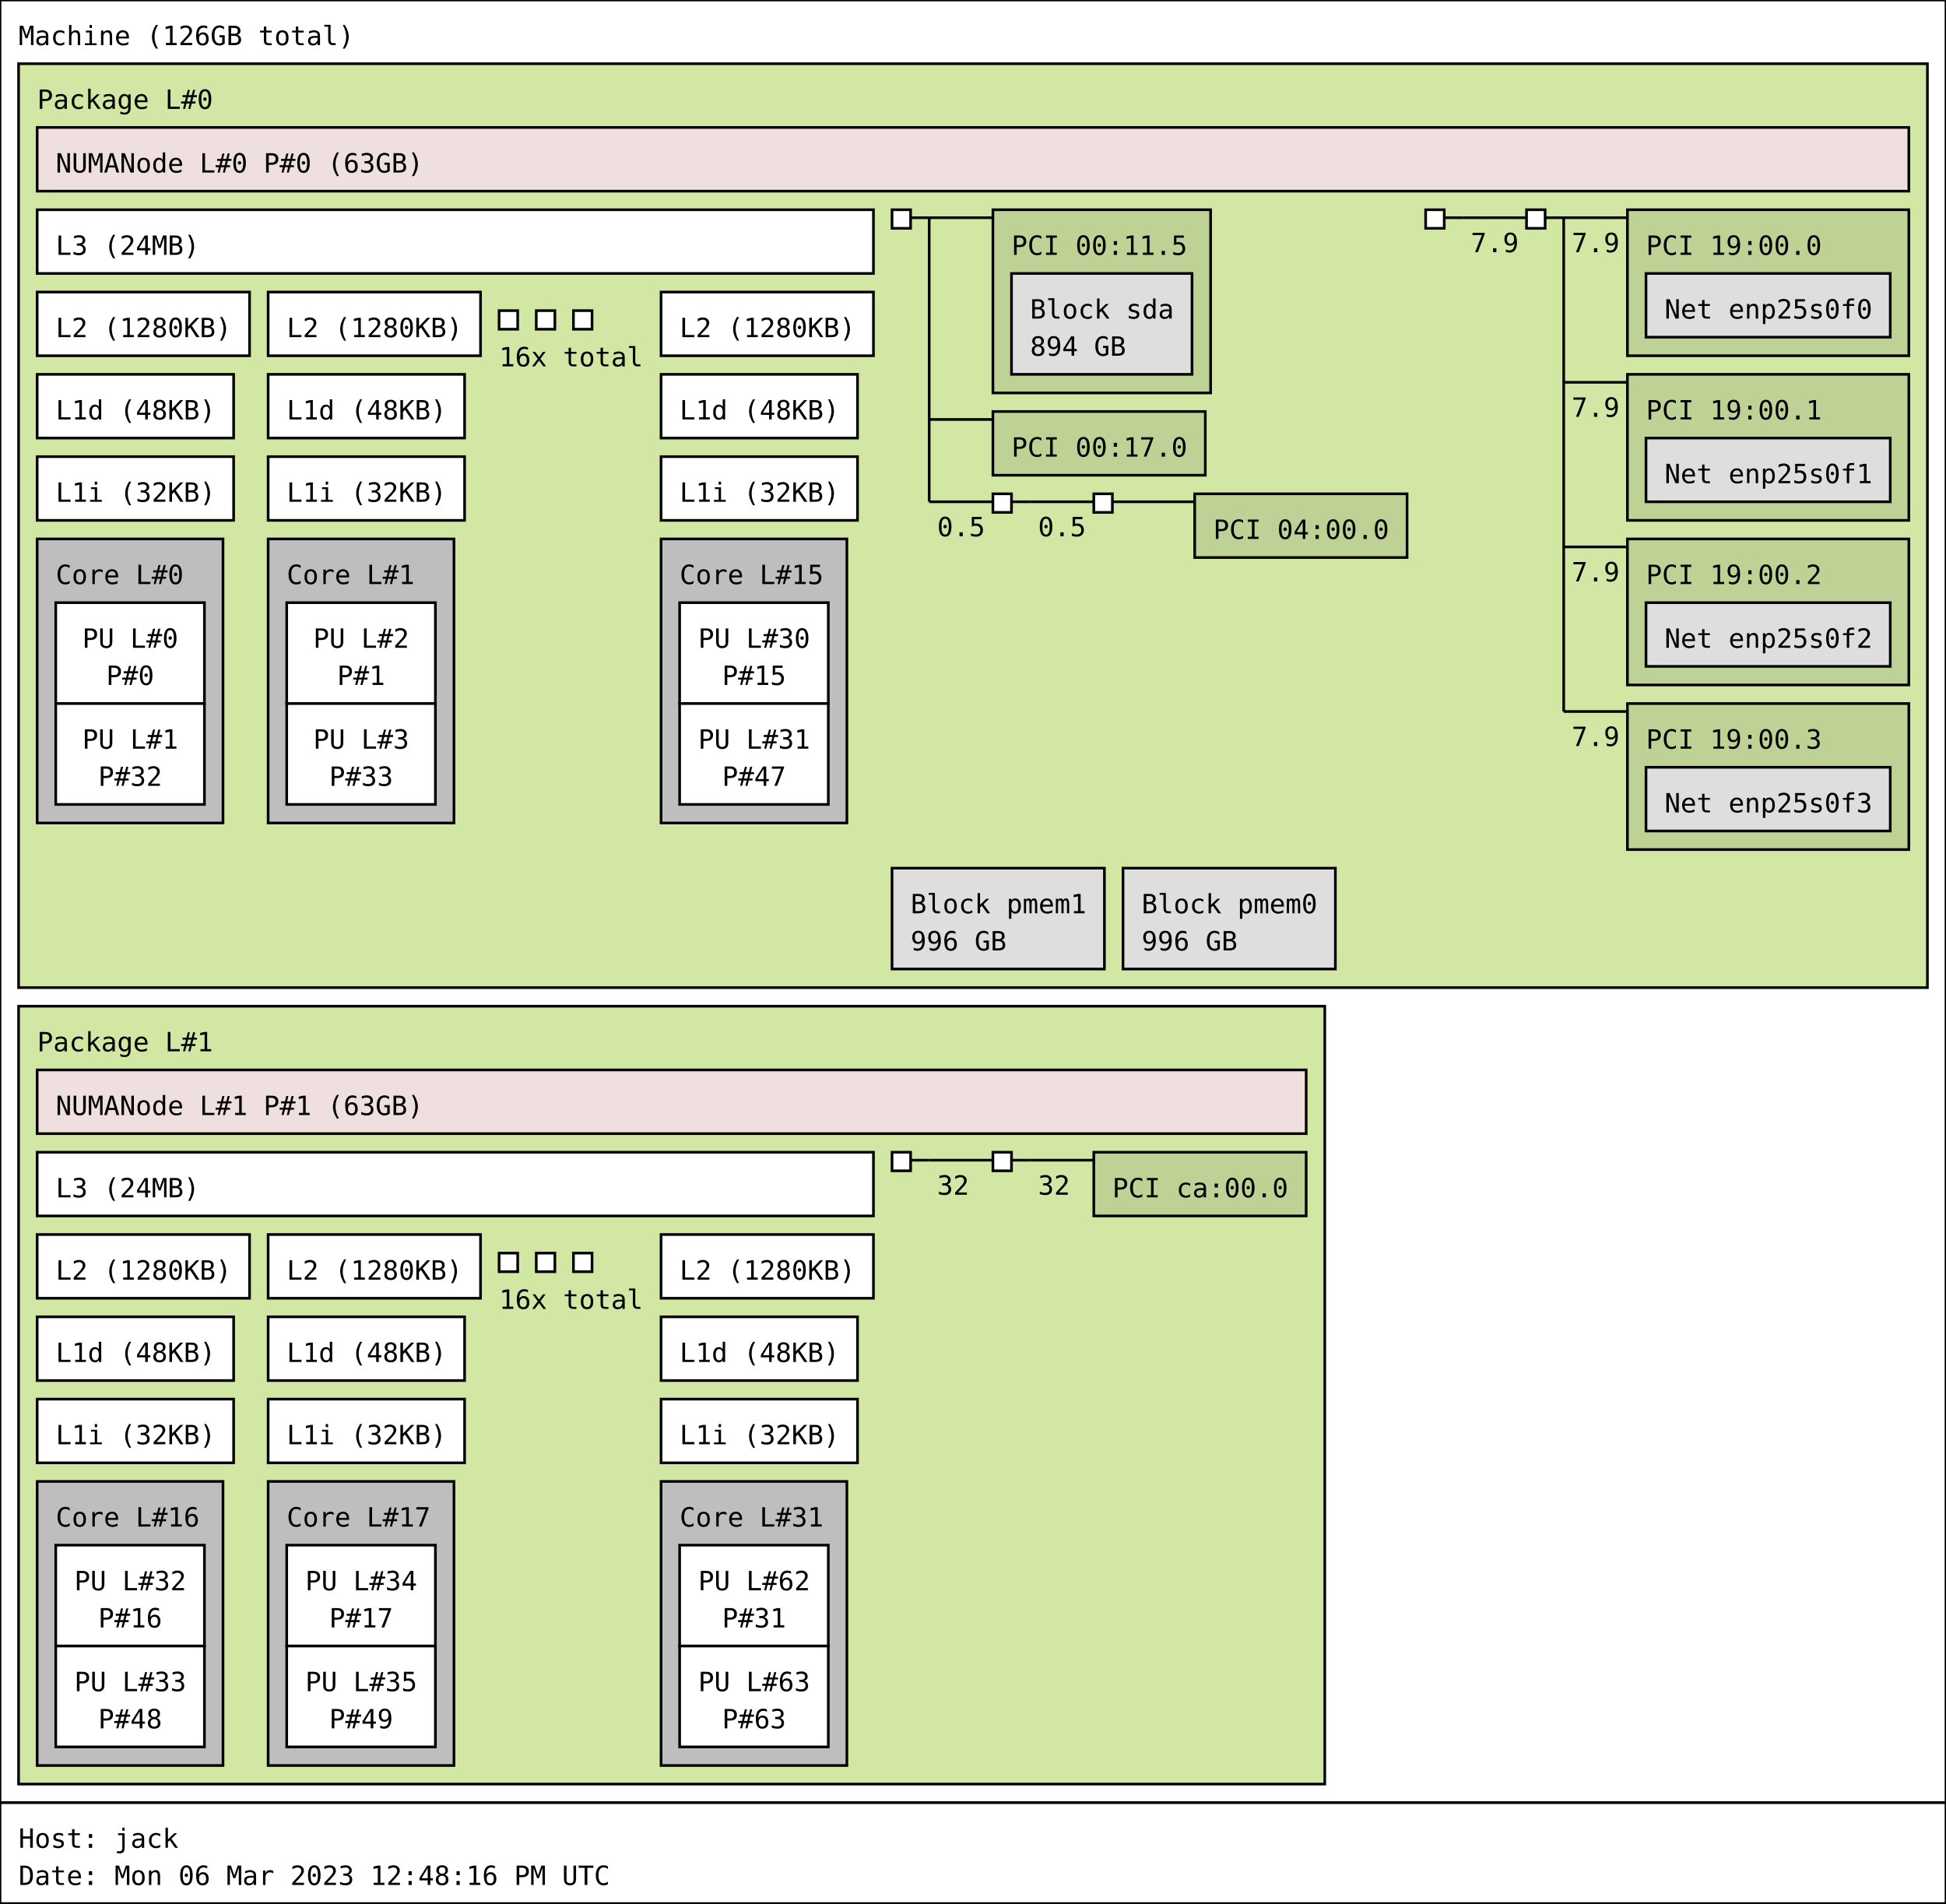
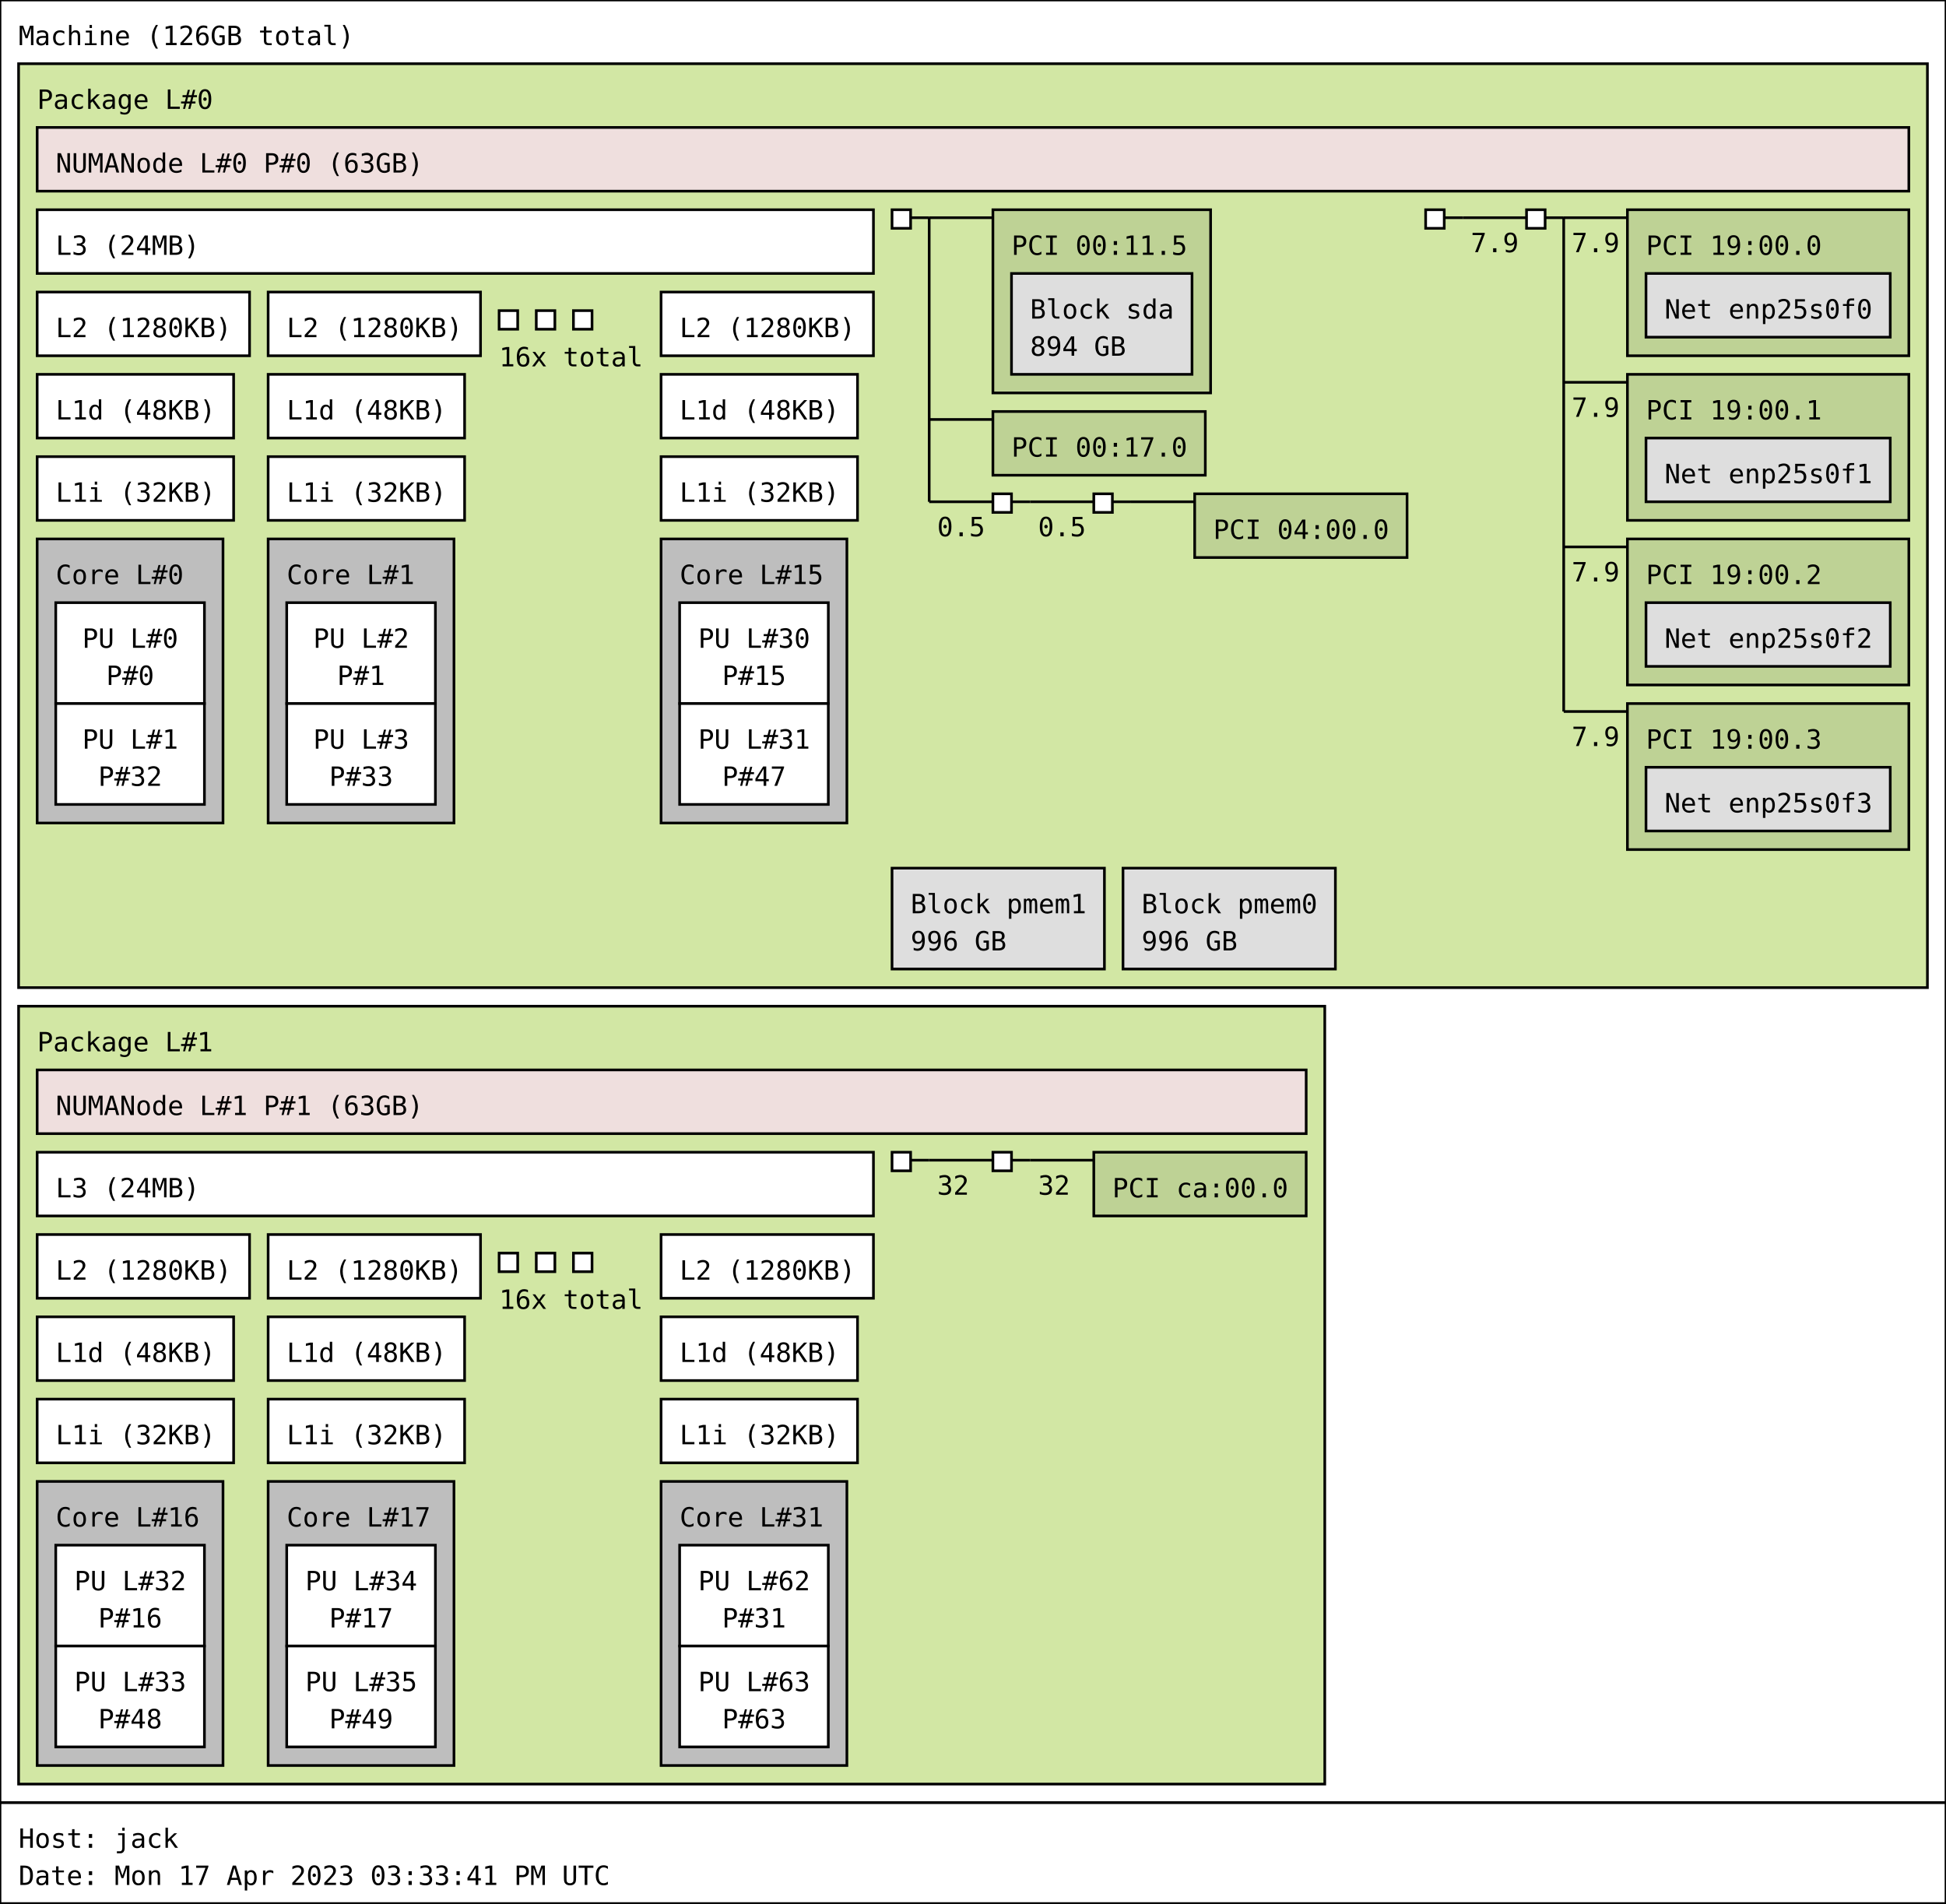
<svg xmlns="http://www.w3.org/2000/svg" width="733px" height="717px" viewBox="0 0 733px 717px" version="1.1">
  <rect id="Machine_0_rect" class="Machine" x="0" y="0" width="733" height="679" fill="rgb(255,255,255)" stroke="rgb(0,0,0)" stroke-width="1" />
  <text id="Machine_0_text" class="Machine" font-family="Monospace" x="7" y="17" fill="rgb(0,0,0)" font-size="10px">Machine (126GB total)</text>
  <rect id="Package_0_rect" class="Package" x="7" y="24" width="719" height="348" fill="rgb(210,231,164)" stroke="rgb(0,0,0)" stroke-width="1" />
  <text id="Package_0_text" class="Package" font-family="Monospace" x="14" y="41" fill="rgb(0,0,0)" font-size="10px">Package L#0</text>
  <rect id="L3_0_rect" class="L3" x="14" y="79" width="315" height="24" fill="rgb(255,255,255)" stroke="rgb(0,0,0)" stroke-width="1" />
  <text id="L3_0_text" class="L3" font-family="Monospace" x="21" y="96" fill="rgb(0,0,0)" font-size="10px">L3 (24MB)</text>
  <rect id="L2_0_rect" class="L2" x="14" y="110" width="80" height="24" fill="rgb(255,255,255)" stroke="rgb(0,0,0)" stroke-width="1" />
  <text id="L2_0_text" class="L2" font-family="Monospace" x="21" y="127" fill="rgb(0,0,0)" font-size="10px">L2 (1280KB)</text>
  <rect id="L1d_0_rect" class="L1d" x="14" y="141" width="74" height="24" fill="rgb(255,255,255)" stroke="rgb(0,0,0)" stroke-width="1" />
  <text id="L1d_0_text" class="L1d" font-family="Monospace" x="21" y="158" fill="rgb(0,0,0)" font-size="10px">L1d (48KB)</text>
  <rect id="L1i_0_rect" class="L1i" x="14" y="172" width="74" height="24" fill="rgb(255,255,255)" stroke="rgb(0,0,0)" stroke-width="1" />
  <text id="L1i_0_text" class="L1i" font-family="Monospace" x="21" y="189" fill="rgb(0,0,0)" font-size="10px">L1i (32KB)</text>
  <rect id="Core_0_rect" class="Core" x="14" y="203" width="70" height="107" fill="rgb(190,190,190)" stroke="rgb(0,0,0)" stroke-width="1" />
  <text id="Core_0_text" class="Core" font-family="Monospace" x="21" y="220" fill="rgb(0,0,0)" font-size="10px">Core L#0</text>
  <rect id="PU_0_rect" class="PU" x="21" y="227" width="56" height="38" fill="rgb(255,255,255)" stroke="rgb(0,0,0)" stroke-width="1" />
  <text id="PU_0_text" class="PU" font-family="Monospace" x="31" y="244" fill="rgb(0,0,0)" font-size="10px">PU L#0</text>
  <text id="PU_0_text_1" class="PU" font-family="Monospace" x="40" y="258" fill="rgb(0,0,0)" font-size="10px">P#0</text>
  <rect id="PU_1_rect" class="PU" x="21" y="265" width="56" height="38" fill="rgb(255,255,255)" stroke="rgb(0,0,0)" stroke-width="1" />
  <text id="PU_1_text" class="PU" font-family="Monospace" x="31" y="282" fill="rgb(0,0,0)" font-size="10px">PU L#1</text>
  <text id="PU_1_text_1" class="PU" font-family="Monospace" x="37" y="296" fill="rgb(0,0,0)" font-size="10px">P#32</text>
  <rect id="L2_1_rect" class="L2" x="101" y="110" width="80" height="24" fill="rgb(255,255,255)" stroke="rgb(0,0,0)" stroke-width="1" />
  <text id="L2_1_text" class="L2" font-family="Monospace" x="108" y="127" fill="rgb(0,0,0)" font-size="10px">L2 (1280KB)</text>
  <rect id="L1d_1_rect" class="L1d" x="101" y="141" width="74" height="24" fill="rgb(255,255,255)" stroke="rgb(0,0,0)" stroke-width="1" />
  <text id="L1d_1_text" class="L1d" font-family="Monospace" x="108" y="158" fill="rgb(0,0,0)" font-size="10px">L1d (48KB)</text>
  <rect id="L1i_1_rect" class="L1i" x="101" y="172" width="74" height="24" fill="rgb(255,255,255)" stroke="rgb(0,0,0)" stroke-width="1" />
  <text id="L1i_1_text" class="L1i" font-family="Monospace" x="108" y="189" fill="rgb(0,0,0)" font-size="10px">L1i (32KB)</text>
  <rect id="Core_1_rect" class="Core" x="101" y="203" width="70" height="107" fill="rgb(190,190,190)" stroke="rgb(0,0,0)" stroke-width="1" />
  <text id="Core_1_text" class="Core" font-family="Monospace" x="108" y="220" fill="rgb(0,0,0)" font-size="10px">Core L#1</text>
  <rect id="PU_2_rect" class="PU" x="108" y="227" width="56" height="38" fill="rgb(255,255,255)" stroke="rgb(0,0,0)" stroke-width="1" />
  <text id="PU_2_text" class="PU" font-family="Monospace" x="118" y="244" fill="rgb(0,0,0)" font-size="10px">PU L#2</text>
  <text id="PU_2_text_1" class="PU" font-family="Monospace" x="127" y="258" fill="rgb(0,0,0)" font-size="10px">P#1</text>
  <rect id="PU_3_rect" class="PU" x="108" y="265" width="56" height="38" fill="rgb(255,255,255)" stroke="rgb(0,0,0)" stroke-width="1" />
  <text id="PU_3_text" class="PU" font-family="Monospace" x="118" y="282" fill="rgb(0,0,0)" font-size="10px">PU L#3</text>
  <text id="PU_3_text_1" class="PU" font-family="Monospace" x="124" y="296" fill="rgb(0,0,0)" font-size="10px">P#33</text>
  <rect id="L2_2_rect" class="L2" x="188" y="117" width="7" height="7" fill="rgb(255,255,255)" stroke="rgb(0,0,0)" stroke-width="1" />
  <rect id="L2_2_rect" class="L2" x="202" y="117" width="7" height="7" fill="rgb(255,255,255)" stroke="rgb(0,0,0)" stroke-width="1" />
  <rect id="L2_2_rect" class="L2" x="216" y="117" width="7" height="7" fill="rgb(255,255,255)" stroke="rgb(0,0,0)" stroke-width="1" />
  <text id="L2_2_text" class="L2" font-family="Monospace" x="188" y="138" fill="rgb(0,0,0)" font-size="10px">16x total</text>
  <rect id="L2_15_rect" class="L2" x="249" y="110" width="80" height="24" fill="rgb(255,255,255)" stroke="rgb(0,0,0)" stroke-width="1" />
  <text id="L2_15_text" class="L2" font-family="Monospace" x="256" y="127" fill="rgb(0,0,0)" font-size="10px">L2 (1280KB)</text>
  <rect id="L1d_15_rect" class="L1d" x="249" y="141" width="74" height="24" fill="rgb(255,255,255)" stroke="rgb(0,0,0)" stroke-width="1" />
  <text id="L1d_15_text" class="L1d" font-family="Monospace" x="256" y="158" fill="rgb(0,0,0)" font-size="10px">L1d (48KB)</text>
  <rect id="L1i_15_rect" class="L1i" x="249" y="172" width="74" height="24" fill="rgb(255,255,255)" stroke="rgb(0,0,0)" stroke-width="1" />
  <text id="L1i_15_text" class="L1i" font-family="Monospace" x="256" y="189" fill="rgb(0,0,0)" font-size="10px">L1i (32KB)</text>
  <rect id="Core_15_rect" class="Core" x="249" y="203" width="70" height="107" fill="rgb(190,190,190)" stroke="rgb(0,0,0)" stroke-width="1" />
  <text id="Core_15_text" class="Core" font-family="Monospace" x="256" y="220" fill="rgb(0,0,0)" font-size="10px">Core L#15</text>
  <rect id="PU_30_rect" class="PU" x="256" y="227" width="56" height="38" fill="rgb(255,255,255)" stroke="rgb(0,0,0)" stroke-width="1" />
  <text id="PU_30_text" class="PU" font-family="Monospace" x="263" y="244" fill="rgb(0,0,0)" font-size="10px">PU L#30</text>
  <text id="PU_30_text_1" class="PU" font-family="Monospace" x="272" y="258" fill="rgb(0,0,0)" font-size="10px">P#15</text>
  <rect id="PU_31_rect" class="PU" x="256" y="265" width="56" height="38" fill="rgb(255,255,255)" stroke="rgb(0,0,0)" stroke-width="1" />
  <text id="PU_31_text" class="PU" font-family="Monospace" x="263" y="282" fill="rgb(0,0,0)" font-size="10px">PU L#31</text>
  <text id="PU_31_text_1" class="PU" font-family="Monospace" x="272" y="296" fill="rgb(0,0,0)" font-size="10px">P#47</text>
  <rect id="NUMANode_0_rect" class="NUMANode" x="14" y="48" width="705" height="24" fill="rgb(239,223,222)" stroke="rgb(0,0,0)" stroke-width="1" />
  <text id="NUMANode_0_text" class="NUMANode" font-family="Monospace" x="21" y="65" fill="rgb(0,0,0)" font-size="10px">NUMANode L#0 P#0 (63GB)</text>
  <rect id="HostBridge_0_rect" class="HostBridge" x="336" y="79" width="7" height="7" fill="rgb(255,255,255)" stroke="rgb(0,0,0)" stroke-width="1" />
  <line id="HostBridge_0_line" class="HostBridge" x1="343" y1="82" x2="350" y2="82" stroke="rgb(0,0,0)" stroke-width="1" />
  <line id="HostBridge_0_line_2" class="HostBridge" x1="350" y1="82" x2="374" y2="82" stroke="rgb(0,0,0)" stroke-width="1" />
  <line id="HostBridge_0_line_3" class="HostBridge" x1="350" y1="158" x2="374" y2="158" stroke="rgb(0,0,0)" stroke-width="1" />
  <line id="HostBridge_0_line_4" class="HostBridge" x1="350" y1="189" x2="374" y2="189" stroke="rgb(0,0,0)" stroke-width="1" />
  <text id="HostBridge_0_text_4" class="HostBridge" font-family="Monospace" x="353" y="202" fill="rgb(0,0,0)" font-size="10px">0.5</text>
  <line id="HostBridge_0_line_1" class="HostBridge" x1="350" y1="82" x2="350" y2="189" stroke="rgb(0,0,0)" stroke-width="1" />
  <rect id="PCI_0_rect" class="PCI" x="374" y="79" width="82" height="69" fill="rgb(190,210,149)" stroke="rgb(0,0,0)" stroke-width="1" />
  <text id="PCI_0_text" class="PCI" font-family="Monospace" x="381" y="96" fill="rgb(0,0,0)" font-size="10px">PCI 00:11.5</text>
  <rect id="Block_0_rect" class="Block" x="381" y="103" width="68" height="38" fill="rgb(222,222,222)" stroke="rgb(0,0,0)" stroke-width="1" />
  <text id="Block_0_text" class="Block" font-family="Monospace" x="388" y="120" fill="rgb(0,0,0)" font-size="10px">Block sda</text>
  <text id="Block_0_text_1" class="Block" font-family="Monospace" x="388" y="134" fill="rgb(0,0,0)" font-size="10px">894 GB</text>
  <rect id="PCI_1_rect" class="PCI" x="374" y="155" width="80" height="24" fill="rgb(190,210,149)" stroke="rgb(0,0,0)" stroke-width="1" />
  <text id="PCI_1_text" class="PCI" font-family="Monospace" x="381" y="172" fill="rgb(0,0,0)" font-size="10px">PCI 00:17.0</text>
  <rect id="PCIBridge_1_rect" class="PCIBridge" x="374" y="186" width="7" height="7" fill="rgb(255,255,255)" stroke="rgb(0,0,0)" stroke-width="1" />
  <line id="PCIBridge_1_line" class="PCIBridge" x1="381" y1="189" x2="388" y2="189" stroke="rgb(0,0,0)" stroke-width="1" />
  <line id="PCIBridge_1_line_2" class="PCIBridge" x1="388" y1="189" x2="412" y2="189" stroke="rgb(0,0,0)" stroke-width="1" />
  <text id="PCIBridge_1_text_2" class="PCIBridge" font-family="Monospace" x="391" y="202" fill="rgb(0,0,0)" font-size="10px">0.5</text>
  <line id="PCIBridge_1_line_1" class="PCIBridge" x1="388" y1="189" x2="388" y2="189" stroke="rgb(0,0,0)" stroke-width="1" />
  <rect id="PCIBridge_2_rect" class="PCIBridge" x="412" y="186" width="7" height="7" fill="rgb(255,255,255)" stroke="rgb(0,0,0)" stroke-width="1" />
  <line id="PCIBridge_2_line" class="PCIBridge" x1="419" y1="189" x2="426" y2="189" stroke="rgb(0,0,0)" stroke-width="1" />
  <line id="PCIBridge_2_line_2" class="PCIBridge" x1="426" y1="189" x2="450" y2="189" stroke="rgb(0,0,0)" stroke-width="1" />
  <line id="PCIBridge_2_line_1" class="PCIBridge" x1="426" y1="189" x2="426" y2="189" stroke="rgb(0,0,0)" stroke-width="1" />
  <rect id="PCI_2_rect" class="PCI" x="450" y="186" width="80" height="24" fill="rgb(190,210,149)" stroke="rgb(0,0,0)" stroke-width="1" />
  <text id="PCI_2_text" class="PCI" font-family="Monospace" x="457" y="203" fill="rgb(0,0,0)" font-size="10px">PCI 04:00.0</text>
  <rect id="HostBridge_3_rect" class="HostBridge" x="537" y="79" width="7" height="7" fill="rgb(255,255,255)" stroke="rgb(0,0,0)" stroke-width="1" />
  <line id="HostBridge_3_line" class="HostBridge" x1="544" y1="82" x2="551" y2="82" stroke="rgb(0,0,0)" stroke-width="1" />
  <line id="HostBridge_3_line_2" class="HostBridge" x1="551" y1="82" x2="575" y2="82" stroke="rgb(0,0,0)" stroke-width="1" />
  <text id="HostBridge_3_text_2" class="HostBridge" font-family="Monospace" x="554" y="95" fill="rgb(0,0,0)" font-size="10px">7.9</text>
  <line id="HostBridge_3_line_1" class="HostBridge" x1="551" y1="82" x2="551" y2="82" stroke="rgb(0,0,0)" stroke-width="1" />
  <rect id="PCIBridge_4_rect" class="PCIBridge" x="575" y="79" width="7" height="7" fill="rgb(255,255,255)" stroke="rgb(0,0,0)" stroke-width="1" />
  <line id="PCIBridge_4_line" class="PCIBridge" x1="582" y1="82" x2="589" y2="82" stroke="rgb(0,0,0)" stroke-width="1" />
  <line id="PCIBridge_4_line_2" class="PCIBridge" x1="589" y1="82" x2="613" y2="82" stroke="rgb(0,0,0)" stroke-width="1" />
  <text id="PCIBridge_4_text_2" class="PCIBridge" font-family="Monospace" x="592" y="95" fill="rgb(0,0,0)" font-size="10px">7.9</text>
  <line id="PCIBridge_4_line_3" class="PCIBridge" x1="589" y1="144" x2="613" y2="144" stroke="rgb(0,0,0)" stroke-width="1" />
  <text id="PCIBridge_4_text_3" class="PCIBridge" font-family="Monospace" x="592" y="157" fill="rgb(0,0,0)" font-size="10px">7.9</text>
  <line id="PCIBridge_4_line_4" class="PCIBridge" x1="589" y1="206" x2="613" y2="206" stroke="rgb(0,0,0)" stroke-width="1" />
  <text id="PCIBridge_4_text_4" class="PCIBridge" font-family="Monospace" x="592" y="219" fill="rgb(0,0,0)" font-size="10px">7.9</text>
  <line id="PCIBridge_4_line_5" class="PCIBridge" x1="589" y1="268" x2="613" y2="268" stroke="rgb(0,0,0)" stroke-width="1" />
  <text id="PCIBridge_4_text_5" class="PCIBridge" font-family="Monospace" x="592" y="281" fill="rgb(0,0,0)" font-size="10px">7.9</text>
  <line id="PCIBridge_4_line_1" class="PCIBridge" x1="589" y1="82" x2="589" y2="268" stroke="rgb(0,0,0)" stroke-width="1" />
  <rect id="PCI_3_rect" class="PCI" x="613" y="79" width="106" height="55" fill="rgb(190,210,149)" stroke="rgb(0,0,0)" stroke-width="1" />
  <text id="PCI_3_text" class="PCI" font-family="Monospace" x="620" y="96" fill="rgb(0,0,0)" font-size="10px">PCI 19:00.0</text>
  <rect id="Net_1_rect" class="Net" x="620" y="103" width="92" height="24" fill="rgb(222,222,222)" stroke="rgb(0,0,0)" stroke-width="1" />
  <text id="Net_1_text" class="Net" font-family="Monospace" x="627" y="120" fill="rgb(0,0,0)" font-size="10px">Net enp25s0f0</text>
  <rect id="PCI_4_rect" class="PCI" x="613" y="141" width="106" height="55" fill="rgb(190,210,149)" stroke="rgb(0,0,0)" stroke-width="1" />
  <text id="PCI_4_text" class="PCI" font-family="Monospace" x="620" y="158" fill="rgb(0,0,0)" font-size="10px">PCI 19:00.1</text>
  <rect id="Net_2_rect" class="Net" x="620" y="165" width="92" height="24" fill="rgb(222,222,222)" stroke="rgb(0,0,0)" stroke-width="1" />
  <text id="Net_2_text" class="Net" font-family="Monospace" x="627" y="182" fill="rgb(0,0,0)" font-size="10px">Net enp25s0f1</text>
  <rect id="PCI_5_rect" class="PCI" x="613" y="203" width="106" height="55" fill="rgb(190,210,149)" stroke="rgb(0,0,0)" stroke-width="1" />
  <text id="PCI_5_text" class="PCI" font-family="Monospace" x="620" y="220" fill="rgb(0,0,0)" font-size="10px">PCI 19:00.2</text>
  <rect id="Net_3_rect" class="Net" x="620" y="227" width="92" height="24" fill="rgb(222,222,222)" stroke="rgb(0,0,0)" stroke-width="1" />
  <text id="Net_3_text" class="Net" font-family="Monospace" x="627" y="244" fill="rgb(0,0,0)" font-size="10px">Net enp25s0f2</text>
  <rect id="PCI_6_rect" class="PCI" x="613" y="265" width="106" height="55" fill="rgb(190,210,149)" stroke="rgb(0,0,0)" stroke-width="1" />
  <text id="PCI_6_text" class="PCI" font-family="Monospace" x="620" y="282" fill="rgb(0,0,0)" font-size="10px">PCI 19:00.3</text>
  <rect id="Net_4_rect" class="Net" x="620" y="289" width="92" height="24" fill="rgb(222,222,222)" stroke="rgb(0,0,0)" stroke-width="1" />
  <text id="Net_4_text" class="Net" font-family="Monospace" x="627" y="306" fill="rgb(0,0,0)" font-size="10px">Net enp25s0f3</text>
  <rect id="Block_5_rect" class="Block" x="336" y="327" width="80" height="38" fill="rgb(222,222,222)" stroke="rgb(0,0,0)" stroke-width="1" />
  <text id="Block_5_text" class="Block" font-family="Monospace" x="343" y="344" fill="rgb(0,0,0)" font-size="10px">Block pmem1</text>
  <text id="Block_5_text_1" class="Block" font-family="Monospace" x="343" y="358" fill="rgb(0,0,0)" font-size="10px">996 GB</text>
  <rect id="Block_6_rect" class="Block" x="423" y="327" width="80" height="38" fill="rgb(222,222,222)" stroke="rgb(0,0,0)" stroke-width="1" />
  <text id="Block_6_text" class="Block" font-family="Monospace" x="430" y="344" fill="rgb(0,0,0)" font-size="10px">Block pmem0</text>
  <text id="Block_6_text_1" class="Block" font-family="Monospace" x="430" y="358" fill="rgb(0,0,0)" font-size="10px">996 GB</text>
  <rect id="Package_1_rect" class="Package" x="7" y="379" width="492" height="293" fill="rgb(210,231,164)" stroke="rgb(0,0,0)" stroke-width="1" />
  <text id="Package_1_text" class="Package" font-family="Monospace" x="14" y="396" fill="rgb(0,0,0)" font-size="10px">Package L#1</text>
  <rect id="L3_1_rect" class="L3" x="14" y="434" width="315" height="24" fill="rgb(255,255,255)" stroke="rgb(0,0,0)" stroke-width="1" />
  <text id="L3_1_text" class="L3" font-family="Monospace" x="21" y="451" fill="rgb(0,0,0)" font-size="10px">L3 (24MB)</text>
  <rect id="L2_16_rect" class="L2" x="14" y="465" width="80" height="24" fill="rgb(255,255,255)" stroke="rgb(0,0,0)" stroke-width="1" />
  <text id="L2_16_text" class="L2" font-family="Monospace" x="21" y="482" fill="rgb(0,0,0)" font-size="10px">L2 (1280KB)</text>
  <rect id="L1d_16_rect" class="L1d" x="14" y="496" width="74" height="24" fill="rgb(255,255,255)" stroke="rgb(0,0,0)" stroke-width="1" />
  <text id="L1d_16_text" class="L1d" font-family="Monospace" x="21" y="513" fill="rgb(0,0,0)" font-size="10px">L1d (48KB)</text>
  <rect id="L1i_16_rect" class="L1i" x="14" y="527" width="74" height="24" fill="rgb(255,255,255)" stroke="rgb(0,0,0)" stroke-width="1" />
  <text id="L1i_16_text" class="L1i" font-family="Monospace" x="21" y="544" fill="rgb(0,0,0)" font-size="10px">L1i (32KB)</text>
  <rect id="Core_16_rect" class="Core" x="14" y="558" width="70" height="107" fill="rgb(190,190,190)" stroke="rgb(0,0,0)" stroke-width="1" />
  <text id="Core_16_text" class="Core" font-family="Monospace" x="21" y="575" fill="rgb(0,0,0)" font-size="10px">Core L#16</text>
  <rect id="PU_32_rect" class="PU" x="21" y="582" width="56" height="38" fill="rgb(255,255,255)" stroke="rgb(0,0,0)" stroke-width="1" />
  <text id="PU_32_text" class="PU" font-family="Monospace" x="28" y="599" fill="rgb(0,0,0)" font-size="10px">PU L#32</text>
  <text id="PU_32_text_1" class="PU" font-family="Monospace" x="37" y="613" fill="rgb(0,0,0)" font-size="10px">P#16</text>
  <rect id="PU_33_rect" class="PU" x="21" y="620" width="56" height="38" fill="rgb(255,255,255)" stroke="rgb(0,0,0)" stroke-width="1" />
  <text id="PU_33_text" class="PU" font-family="Monospace" x="28" y="637" fill="rgb(0,0,0)" font-size="10px">PU L#33</text>
  <text id="PU_33_text_1" class="PU" font-family="Monospace" x="37" y="651" fill="rgb(0,0,0)" font-size="10px">P#48</text>
  <rect id="L2_17_rect" class="L2" x="101" y="465" width="80" height="24" fill="rgb(255,255,255)" stroke="rgb(0,0,0)" stroke-width="1" />
  <text id="L2_17_text" class="L2" font-family="Monospace" x="108" y="482" fill="rgb(0,0,0)" font-size="10px">L2 (1280KB)</text>
  <rect id="L1d_17_rect" class="L1d" x="101" y="496" width="74" height="24" fill="rgb(255,255,255)" stroke="rgb(0,0,0)" stroke-width="1" />
  <text id="L1d_17_text" class="L1d" font-family="Monospace" x="108" y="513" fill="rgb(0,0,0)" font-size="10px">L1d (48KB)</text>
  <rect id="L1i_17_rect" class="L1i" x="101" y="527" width="74" height="24" fill="rgb(255,255,255)" stroke="rgb(0,0,0)" stroke-width="1" />
  <text id="L1i_17_text" class="L1i" font-family="Monospace" x="108" y="544" fill="rgb(0,0,0)" font-size="10px">L1i (32KB)</text>
  <rect id="Core_17_rect" class="Core" x="101" y="558" width="70" height="107" fill="rgb(190,190,190)" stroke="rgb(0,0,0)" stroke-width="1" />
  <text id="Core_17_text" class="Core" font-family="Monospace" x="108" y="575" fill="rgb(0,0,0)" font-size="10px">Core L#17</text>
  <rect id="PU_34_rect" class="PU" x="108" y="582" width="56" height="38" fill="rgb(255,255,255)" stroke="rgb(0,0,0)" stroke-width="1" />
  <text id="PU_34_text" class="PU" font-family="Monospace" x="115" y="599" fill="rgb(0,0,0)" font-size="10px">PU L#34</text>
  <text id="PU_34_text_1" class="PU" font-family="Monospace" x="124" y="613" fill="rgb(0,0,0)" font-size="10px">P#17</text>
  <rect id="PU_35_rect" class="PU" x="108" y="620" width="56" height="38" fill="rgb(255,255,255)" stroke="rgb(0,0,0)" stroke-width="1" />
  <text id="PU_35_text" class="PU" font-family="Monospace" x="115" y="637" fill="rgb(0,0,0)" font-size="10px">PU L#35</text>
  <text id="PU_35_text_1" class="PU" font-family="Monospace" x="124" y="651" fill="rgb(0,0,0)" font-size="10px">P#49</text>
  <rect id="L2_18_rect" class="L2" x="188" y="472" width="7" height="7" fill="rgb(255,255,255)" stroke="rgb(0,0,0)" stroke-width="1" />
  <rect id="L2_18_rect" class="L2" x="202" y="472" width="7" height="7" fill="rgb(255,255,255)" stroke="rgb(0,0,0)" stroke-width="1" />
  <rect id="L2_18_rect" class="L2" x="216" y="472" width="7" height="7" fill="rgb(255,255,255)" stroke="rgb(0,0,0)" stroke-width="1" />
  <text id="L2_18_text" class="L2" font-family="Monospace" x="188" y="493" fill="rgb(0,0,0)" font-size="10px">16x total</text>
  <rect id="L2_31_rect" class="L2" x="249" y="465" width="80" height="24" fill="rgb(255,255,255)" stroke="rgb(0,0,0)" stroke-width="1" />
  <text id="L2_31_text" class="L2" font-family="Monospace" x="256" y="482" fill="rgb(0,0,0)" font-size="10px">L2 (1280KB)</text>
  <rect id="L1d_31_rect" class="L1d" x="249" y="496" width="74" height="24" fill="rgb(255,255,255)" stroke="rgb(0,0,0)" stroke-width="1" />
  <text id="L1d_31_text" class="L1d" font-family="Monospace" x="256" y="513" fill="rgb(0,0,0)" font-size="10px">L1d (48KB)</text>
  <rect id="L1i_31_rect" class="L1i" x="249" y="527" width="74" height="24" fill="rgb(255,255,255)" stroke="rgb(0,0,0)" stroke-width="1" />
  <text id="L1i_31_text" class="L1i" font-family="Monospace" x="256" y="544" fill="rgb(0,0,0)" font-size="10px">L1i (32KB)</text>
  <rect id="Core_31_rect" class="Core" x="249" y="558" width="70" height="107" fill="rgb(190,190,190)" stroke="rgb(0,0,0)" stroke-width="1" />
  <text id="Core_31_text" class="Core" font-family="Monospace" x="256" y="575" fill="rgb(0,0,0)" font-size="10px">Core L#31</text>
  <rect id="PU_62_rect" class="PU" x="256" y="582" width="56" height="38" fill="rgb(255,255,255)" stroke="rgb(0,0,0)" stroke-width="1" />
  <text id="PU_62_text" class="PU" font-family="Monospace" x="263" y="599" fill="rgb(0,0,0)" font-size="10px">PU L#62</text>
  <text id="PU_62_text_1" class="PU" font-family="Monospace" x="272" y="613" fill="rgb(0,0,0)" font-size="10px">P#31</text>
  <rect id="PU_63_rect" class="PU" x="256" y="620" width="56" height="38" fill="rgb(255,255,255)" stroke="rgb(0,0,0)" stroke-width="1" />
  <text id="PU_63_text" class="PU" font-family="Monospace" x="263" y="637" fill="rgb(0,0,0)" font-size="10px">PU L#63</text>
  <text id="PU_63_text_1" class="PU" font-family="Monospace" x="272" y="651" fill="rgb(0,0,0)" font-size="10px">P#63</text>
  <rect id="NUMANode_1_rect" class="NUMANode" x="14" y="403" width="478" height="24" fill="rgb(239,223,222)" stroke="rgb(0,0,0)" stroke-width="1" />
  <text id="NUMANode_1_text" class="NUMANode" font-family="Monospace" x="21" y="420" fill="rgb(0,0,0)" font-size="10px">NUMANode L#1 P#1 (63GB)</text>
  <rect id="HostBridge_5_rect" class="HostBridge" x="336" y="434" width="7" height="7" fill="rgb(255,255,255)" stroke="rgb(0,0,0)" stroke-width="1" />
  <line id="HostBridge_5_line" class="HostBridge" x1="343" y1="437" x2="350" y2="437" stroke="rgb(0,0,0)" stroke-width="1" />
  <line id="HostBridge_5_line_2" class="HostBridge" x1="350" y1="437" x2="374" y2="437" stroke="rgb(0,0,0)" stroke-width="1" />
  <text id="HostBridge_5_text_2" class="HostBridge" font-family="Monospace" x="353" y="450" fill="rgb(0,0,0)" font-size="10px">32</text>
  <line id="HostBridge_5_line_1" class="HostBridge" x1="350" y1="437" x2="350" y2="437" stroke="rgb(0,0,0)" stroke-width="1" />
  <rect id="PCIBridge_6_rect" class="PCIBridge" x="374" y="434" width="7" height="7" fill="rgb(255,255,255)" stroke="rgb(0,0,0)" stroke-width="1" />
  <line id="PCIBridge_6_line" class="PCIBridge" x1="381" y1="437" x2="388" y2="437" stroke="rgb(0,0,0)" stroke-width="1" />
  <line id="PCIBridge_6_line_2" class="PCIBridge" x1="388" y1="437" x2="412" y2="437" stroke="rgb(0,0,0)" stroke-width="1" />
  <text id="PCIBridge_6_text_2" class="PCIBridge" font-family="Monospace" x="391" y="450" fill="rgb(0,0,0)" font-size="10px">32</text>
  <line id="PCIBridge_6_line_1" class="PCIBridge" x1="388" y1="437" x2="388" y2="437" stroke="rgb(0,0,0)" stroke-width="1" />
  <rect id="PCI_7_rect" class="PCI" x="412" y="434" width="80" height="24" fill="rgb(190,210,149)" stroke="rgb(0,0,0)" stroke-width="1" />
  <text id="PCI_7_text" class="PCI" font-family="Monospace" x="419" y="451" fill="rgb(0,0,0)" font-size="10px">PCI ca:00.0</text>
  <rect id="anon_rect" x="0" y="679" width="733" height="38" fill="rgb(255,255,255)" stroke="rgb(0,0,0)" stroke-width="1" />
  <text id="anon_text" font-family="Monospace" x="7" y="696" fill="rgb(0,0,0)" font-size="10px">Host: jack</text>
-   <text id="anon_text_1" font-family="Monospace" x="7" y="710" fill="rgb(0,0,0)" font-size="10px">Date: Mon 06 Mar 2023 12:48:16 PM UTC</text>
+   <text id="anon_text_1" font-family="Monospace" x="7" y="710" fill="rgb(0,0,0)" font-size="10px">Date: Mon 17 Apr 2023 03:33:41 PM UTC</text>
</svg>
